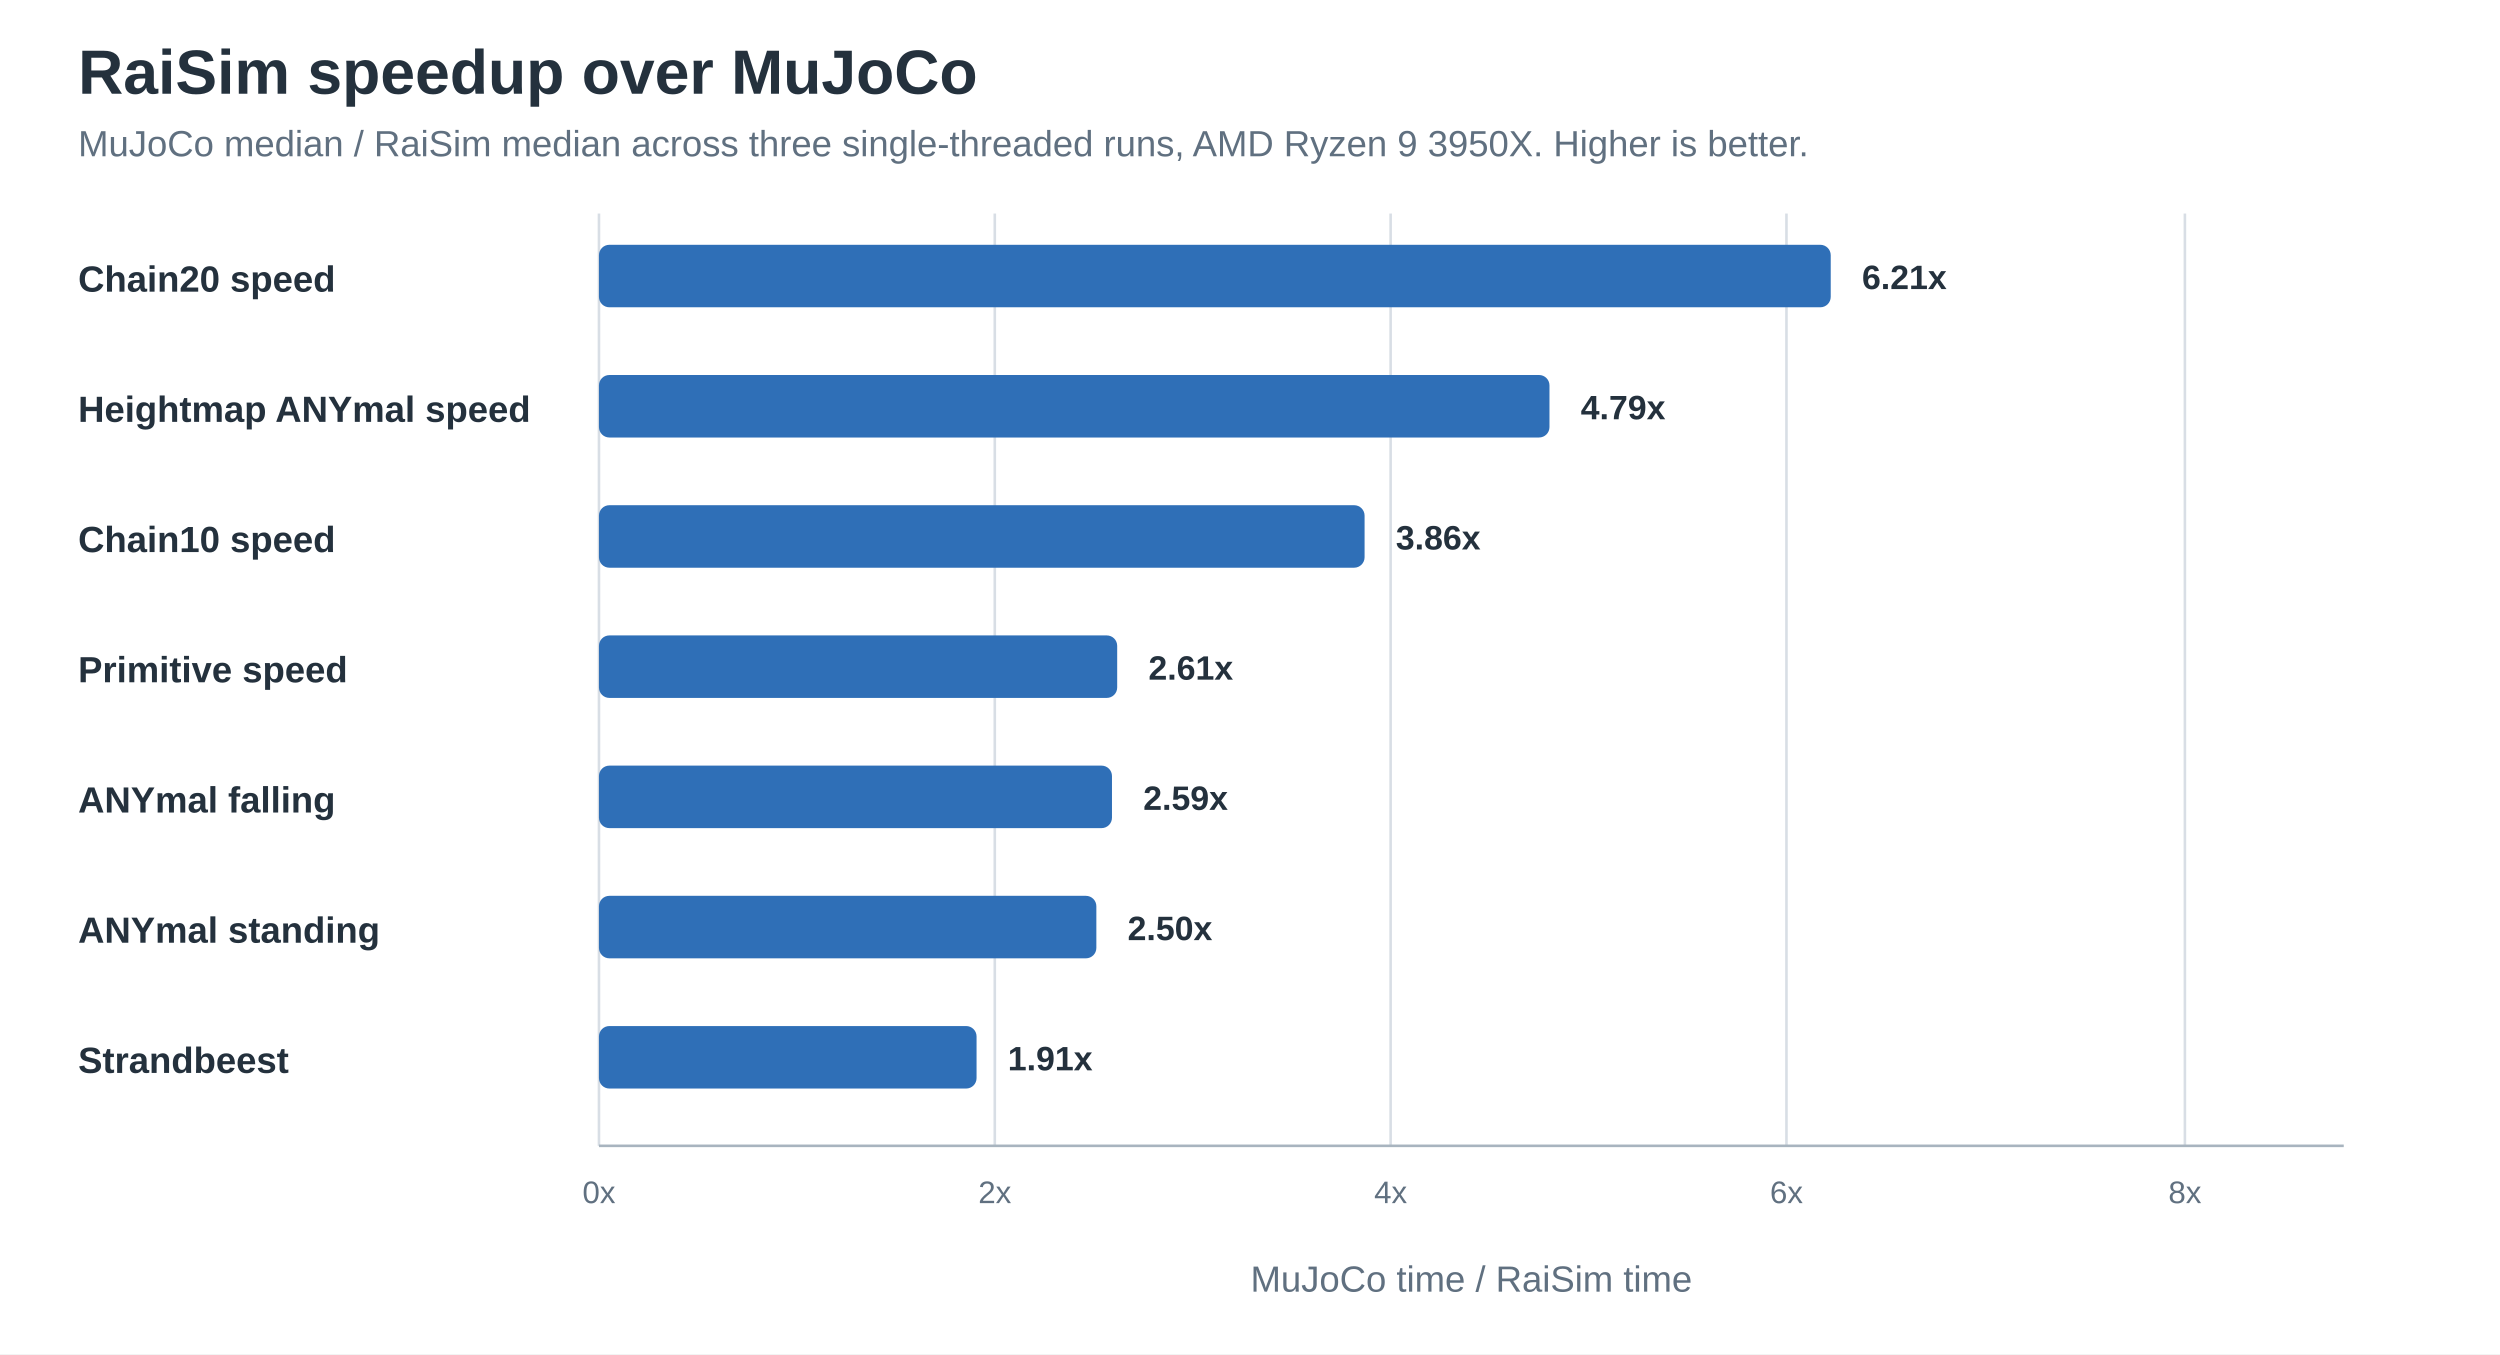
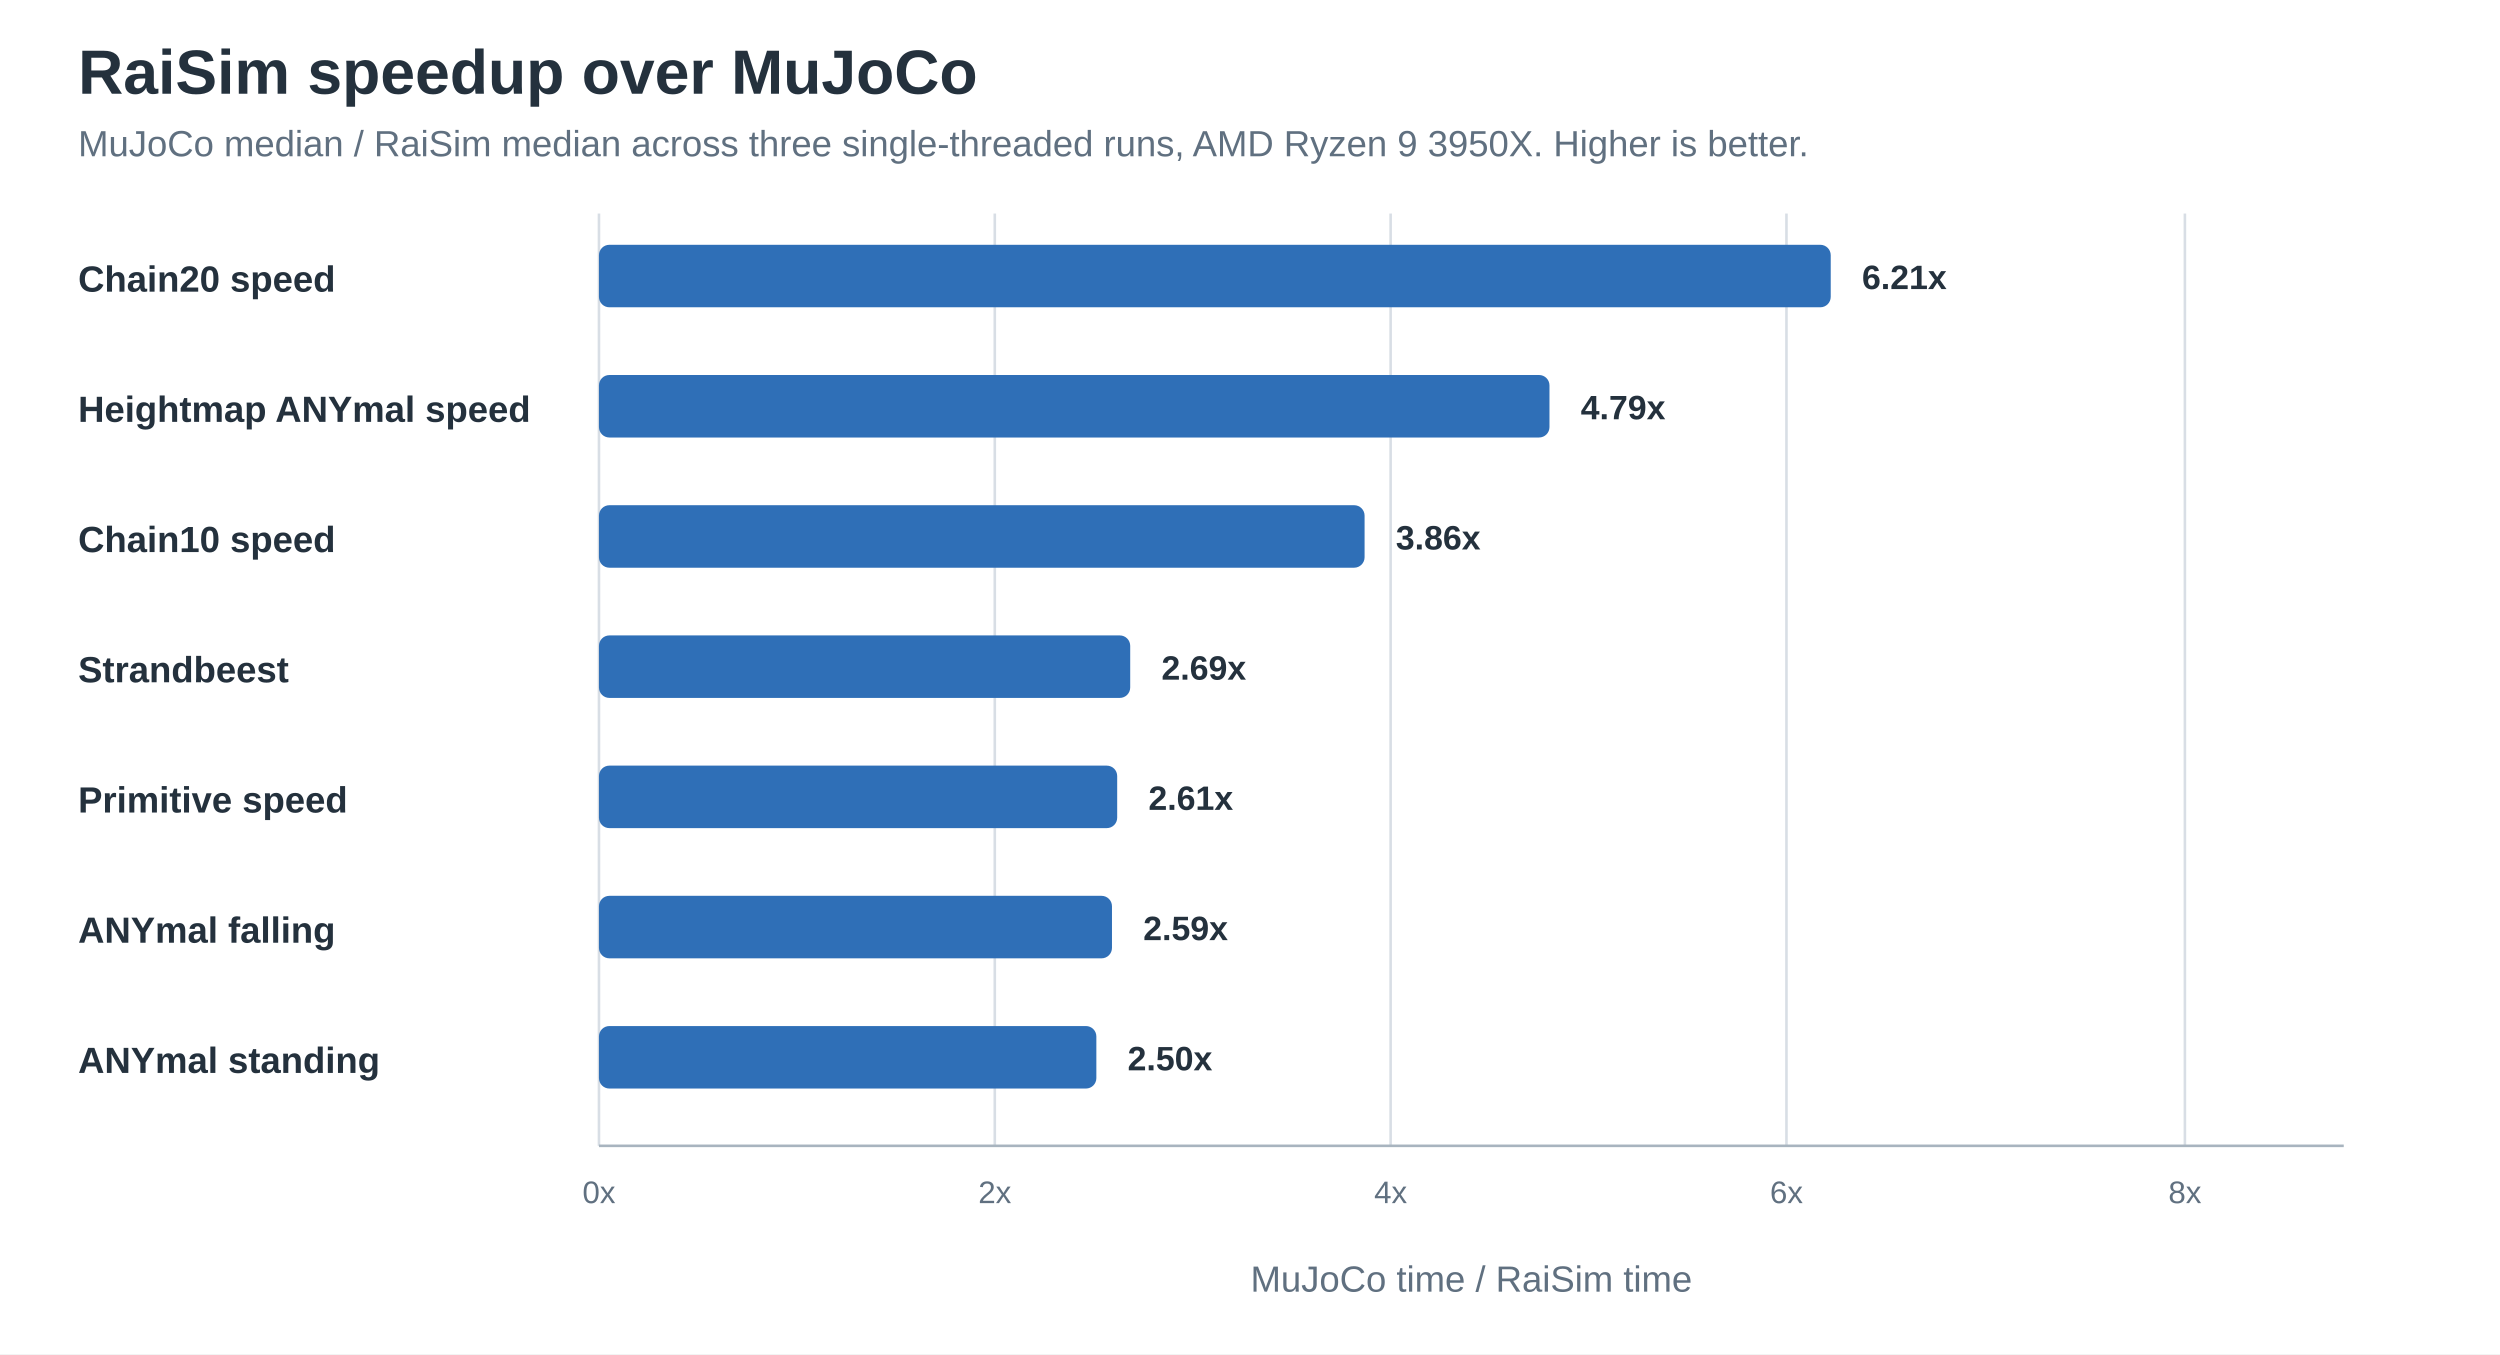
<svg xmlns="http://www.w3.org/2000/svg" width="960" height="520" viewBox="0 0 960 520" role="img" aria-labelledby="title desc">
  <style>
    text { font-family: Arial, Helvetica, sans-serif; fill: #24313d; }
    .title { font-size: 24px; font-weight: 700; }
    .subtitle { font-size: 14px; fill: #607080; }
    .axis { stroke: #a8b4bf; stroke-width: 1; }
    .grid { stroke: #d8dee5; stroke-width: 1; }
    .label { font-size: 14px; font-weight: 600; }
    .tick { font-size: 12px; fill: #607080; }
    .value { font-size: 13px; font-weight: 700; fill: #24313d; }
    .bar { fill: #2f6fb7; }
  </style>
  <rect width="960" height="520" fill="#ffffff" />
  <text x="30" y="36" class="title">RaiSim speedup over MuJoCo</text>
  <text x="30" y="60" class="subtitle">MuJoCo median / RaiSim median across three single-threaded runs, AMD Ryzen 9 3950X. Higher is better.</text>
  <line x1="230" y1="82" x2="230" y2="440" class="grid" />
  <line x1="382" y1="82" x2="382" y2="440" class="grid" />
  <line x1="534" y1="82" x2="534" y2="440" class="grid" />
  <line x1="686" y1="82" x2="686" y2="440" class="grid" />
  <line x1="839" y1="82" x2="839" y2="440" class="grid" />
  <line x1="230" y1="440" x2="900" y2="440" class="axis" />
  <text x="230" y="462" text-anchor="middle" class="tick">0x</text>
  <text x="382" y="462" text-anchor="middle" class="tick">2x</text>
  <text x="534" y="462" text-anchor="middle" class="tick">4x</text>
  <text x="686" y="462" text-anchor="middle" class="tick">6x</text>
  <text x="839" y="462" text-anchor="middle" class="tick">8x</text>
  <text x="565" y="496" text-anchor="middle" class="subtitle">MuJoCo time / RaiSim time</text>
  <text x="30" y="112" class="label">Chain20 speed</text>
  <rect x="230" y="94" width="473" height="24" rx="4" class="bar" />
  <text x="715" y="111" class="value">6.21x</text>
  <text x="30" y="162" class="label">Heightmap ANYmal speed</text>
  <rect x="230" y="144" width="365" height="24" rx="4" class="bar" />
  <text x="607" y="161" class="value">4.79x</text>
  <text x="30" y="212" class="label">Chain10 speed</text>
  <rect x="230" y="194" width="294" height="24" rx="4" class="bar" />
  <text x="536" y="211" class="value">3.86x</text>
-   <text x="30" y="262" class="label">Primitive speed</text>
-   <rect x="230" y="244" width="199" height="24" rx="4" class="bar" />
-   <text x="441" y="261" class="value">2.61x</text>
-   <text x="30" y="312" class="label">ANYmal falling</text>
-   <rect x="230" y="294" width="197" height="24" rx="4" class="bar" />
-   <text x="439" y="311" class="value">2.59x</text>
-   <text x="30" y="362" class="label">ANYmal standing</text>
-   <rect x="230" y="344" width="191" height="24" rx="4" class="bar" />
-   <text x="433" y="361" class="value">2.50x</text>
-   <text x="30" y="412" class="label">Strandbeest</text>
-   <rect x="230" y="394" width="145" height="24" rx="4" class="bar" />
-   <text x="387" y="411" class="value">1.91x</text>
+   <text x="30" y="262" class="label">Strandbeest</text>
+   <rect x="230" y="244" width="204" height="24" rx="4" class="bar" />
+   <text x="446" y="261" class="value">2.69x</text>
+   <text x="30" y="312" class="label">Primitive speed</text>
+   <rect x="230" y="294" width="199" height="24" rx="4" class="bar" />
+   <text x="441" y="311" class="value">2.61x</text>
+   <text x="30" y="362" class="label">ANYmal falling</text>
+   <rect x="230" y="344" width="197" height="24" rx="4" class="bar" />
+   <text x="439" y="361" class="value">2.59x</text>
+   <text x="30" y="412" class="label">ANYmal standing</text>
+   <rect x="230" y="394" width="191" height="24" rx="4" class="bar" />
+   <text x="433" y="411" class="value">2.50x</text>
</svg>
